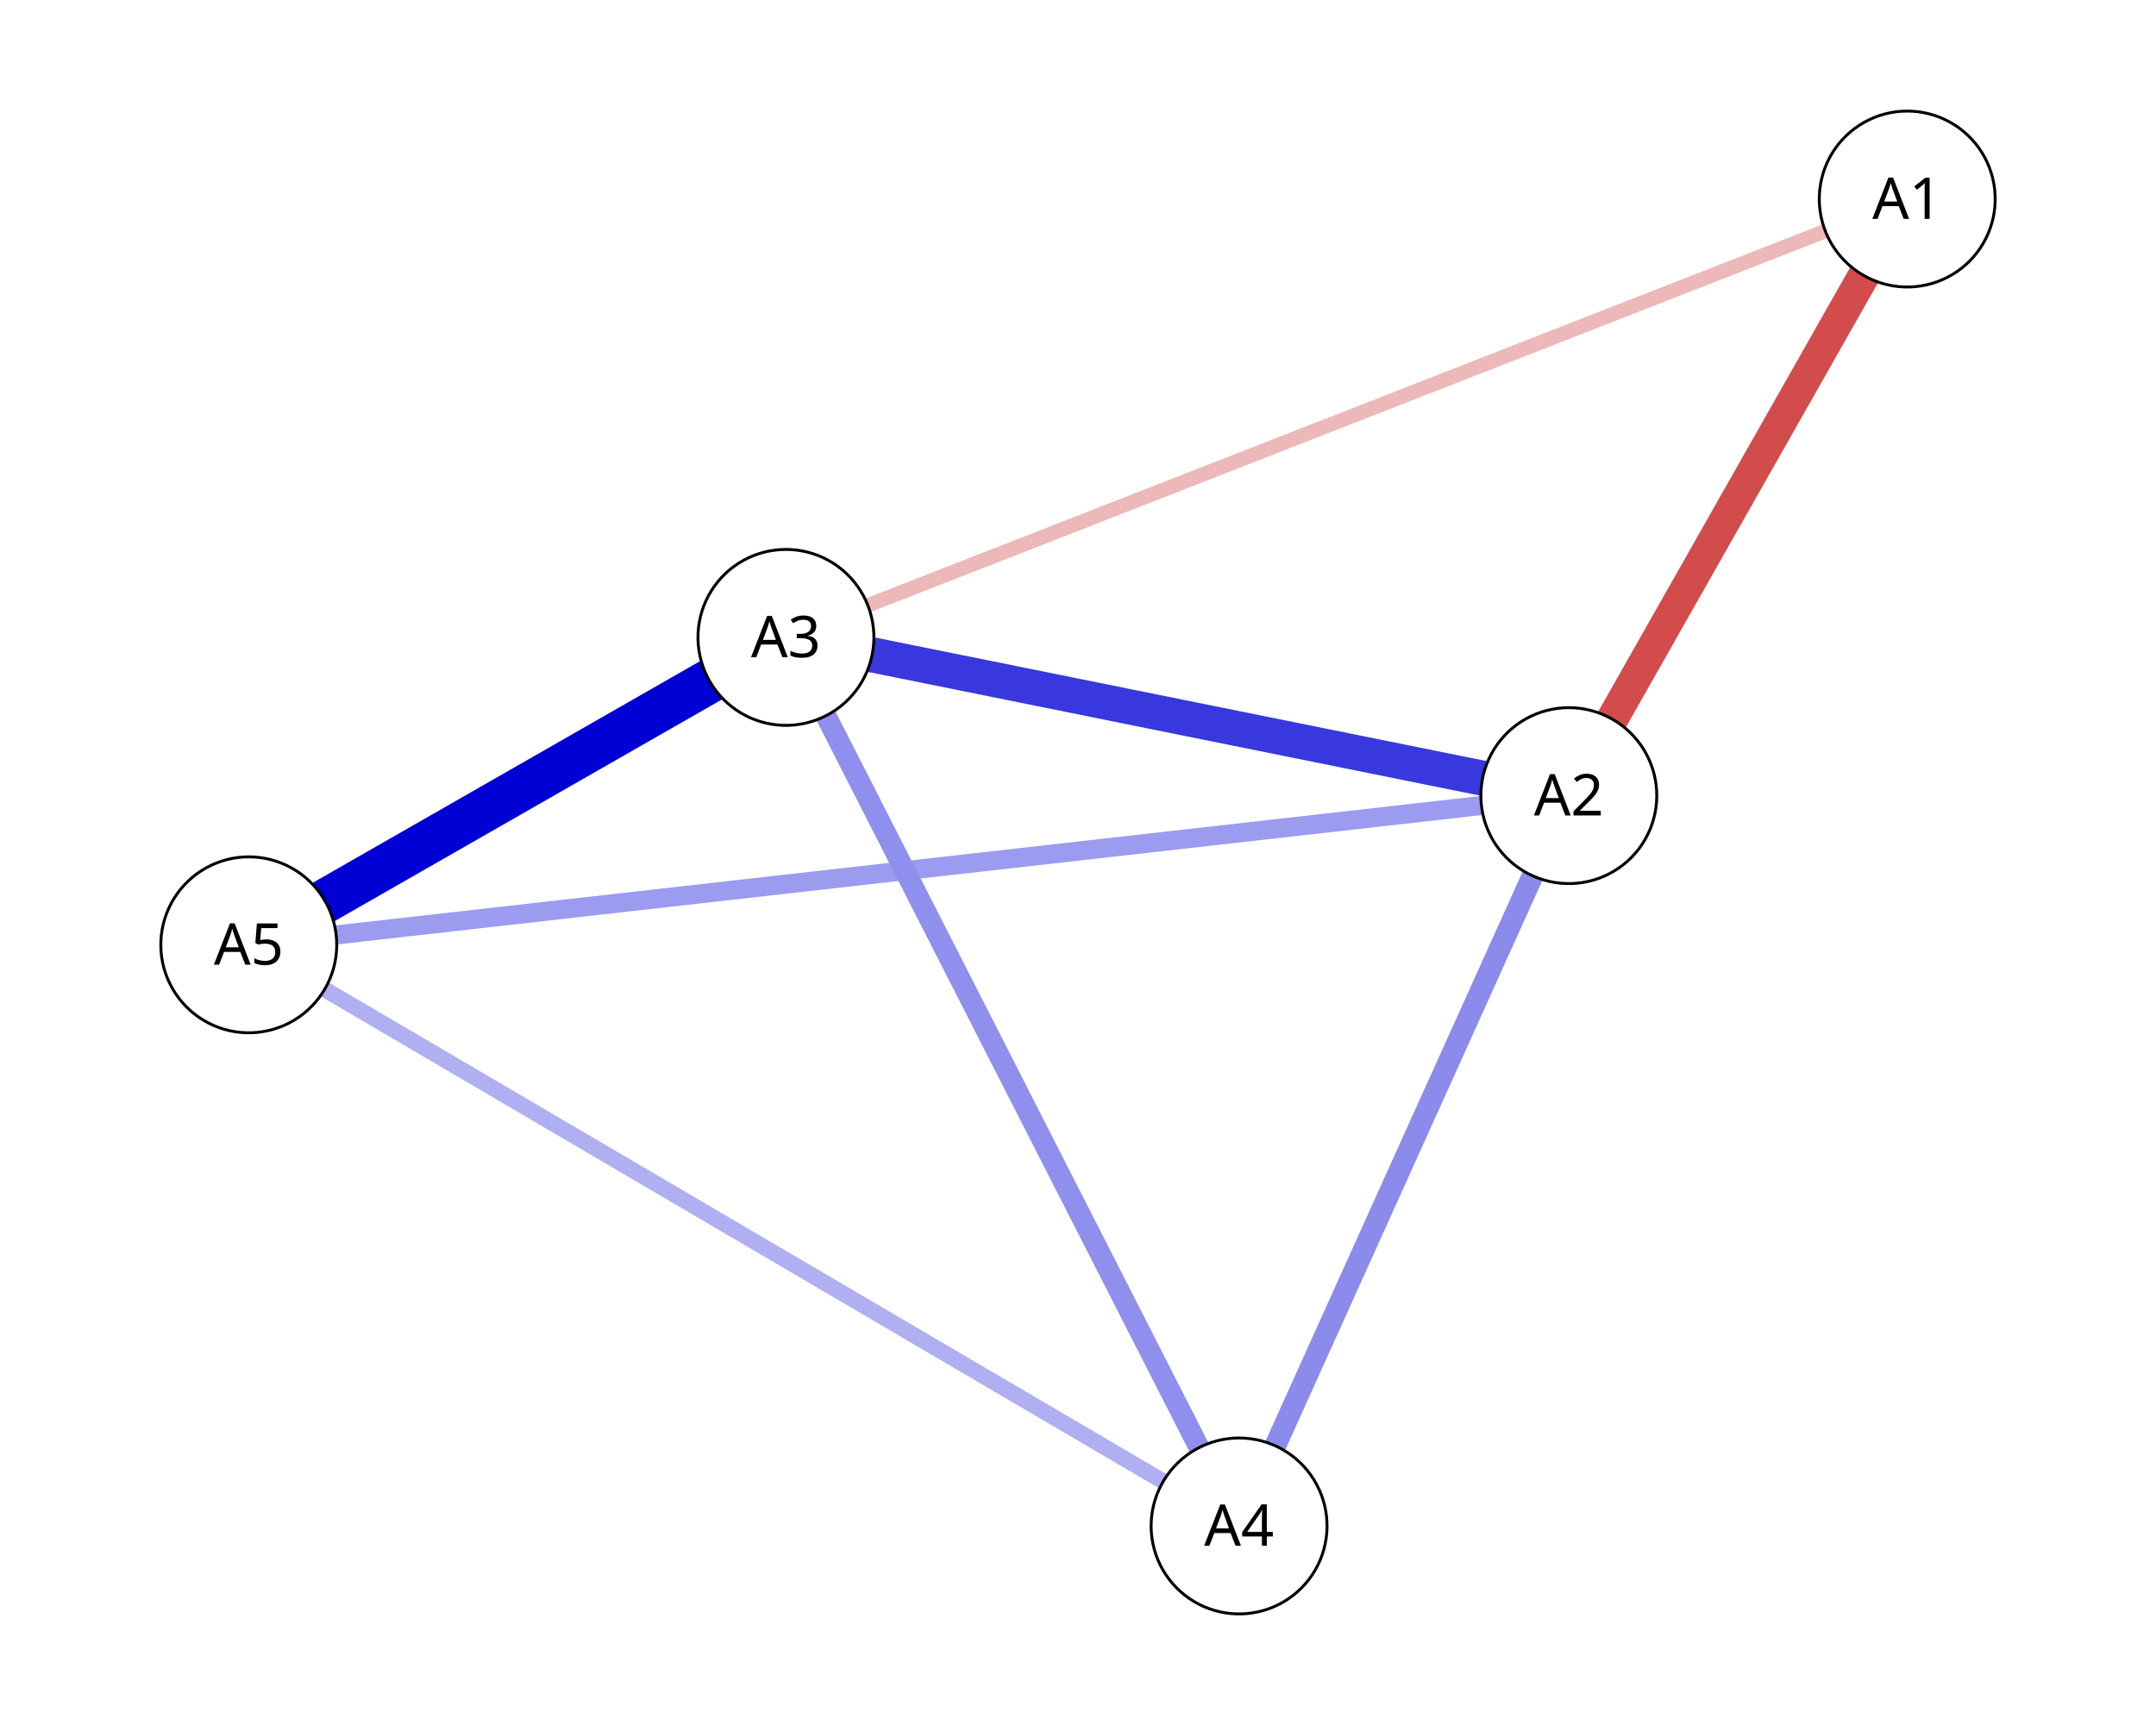
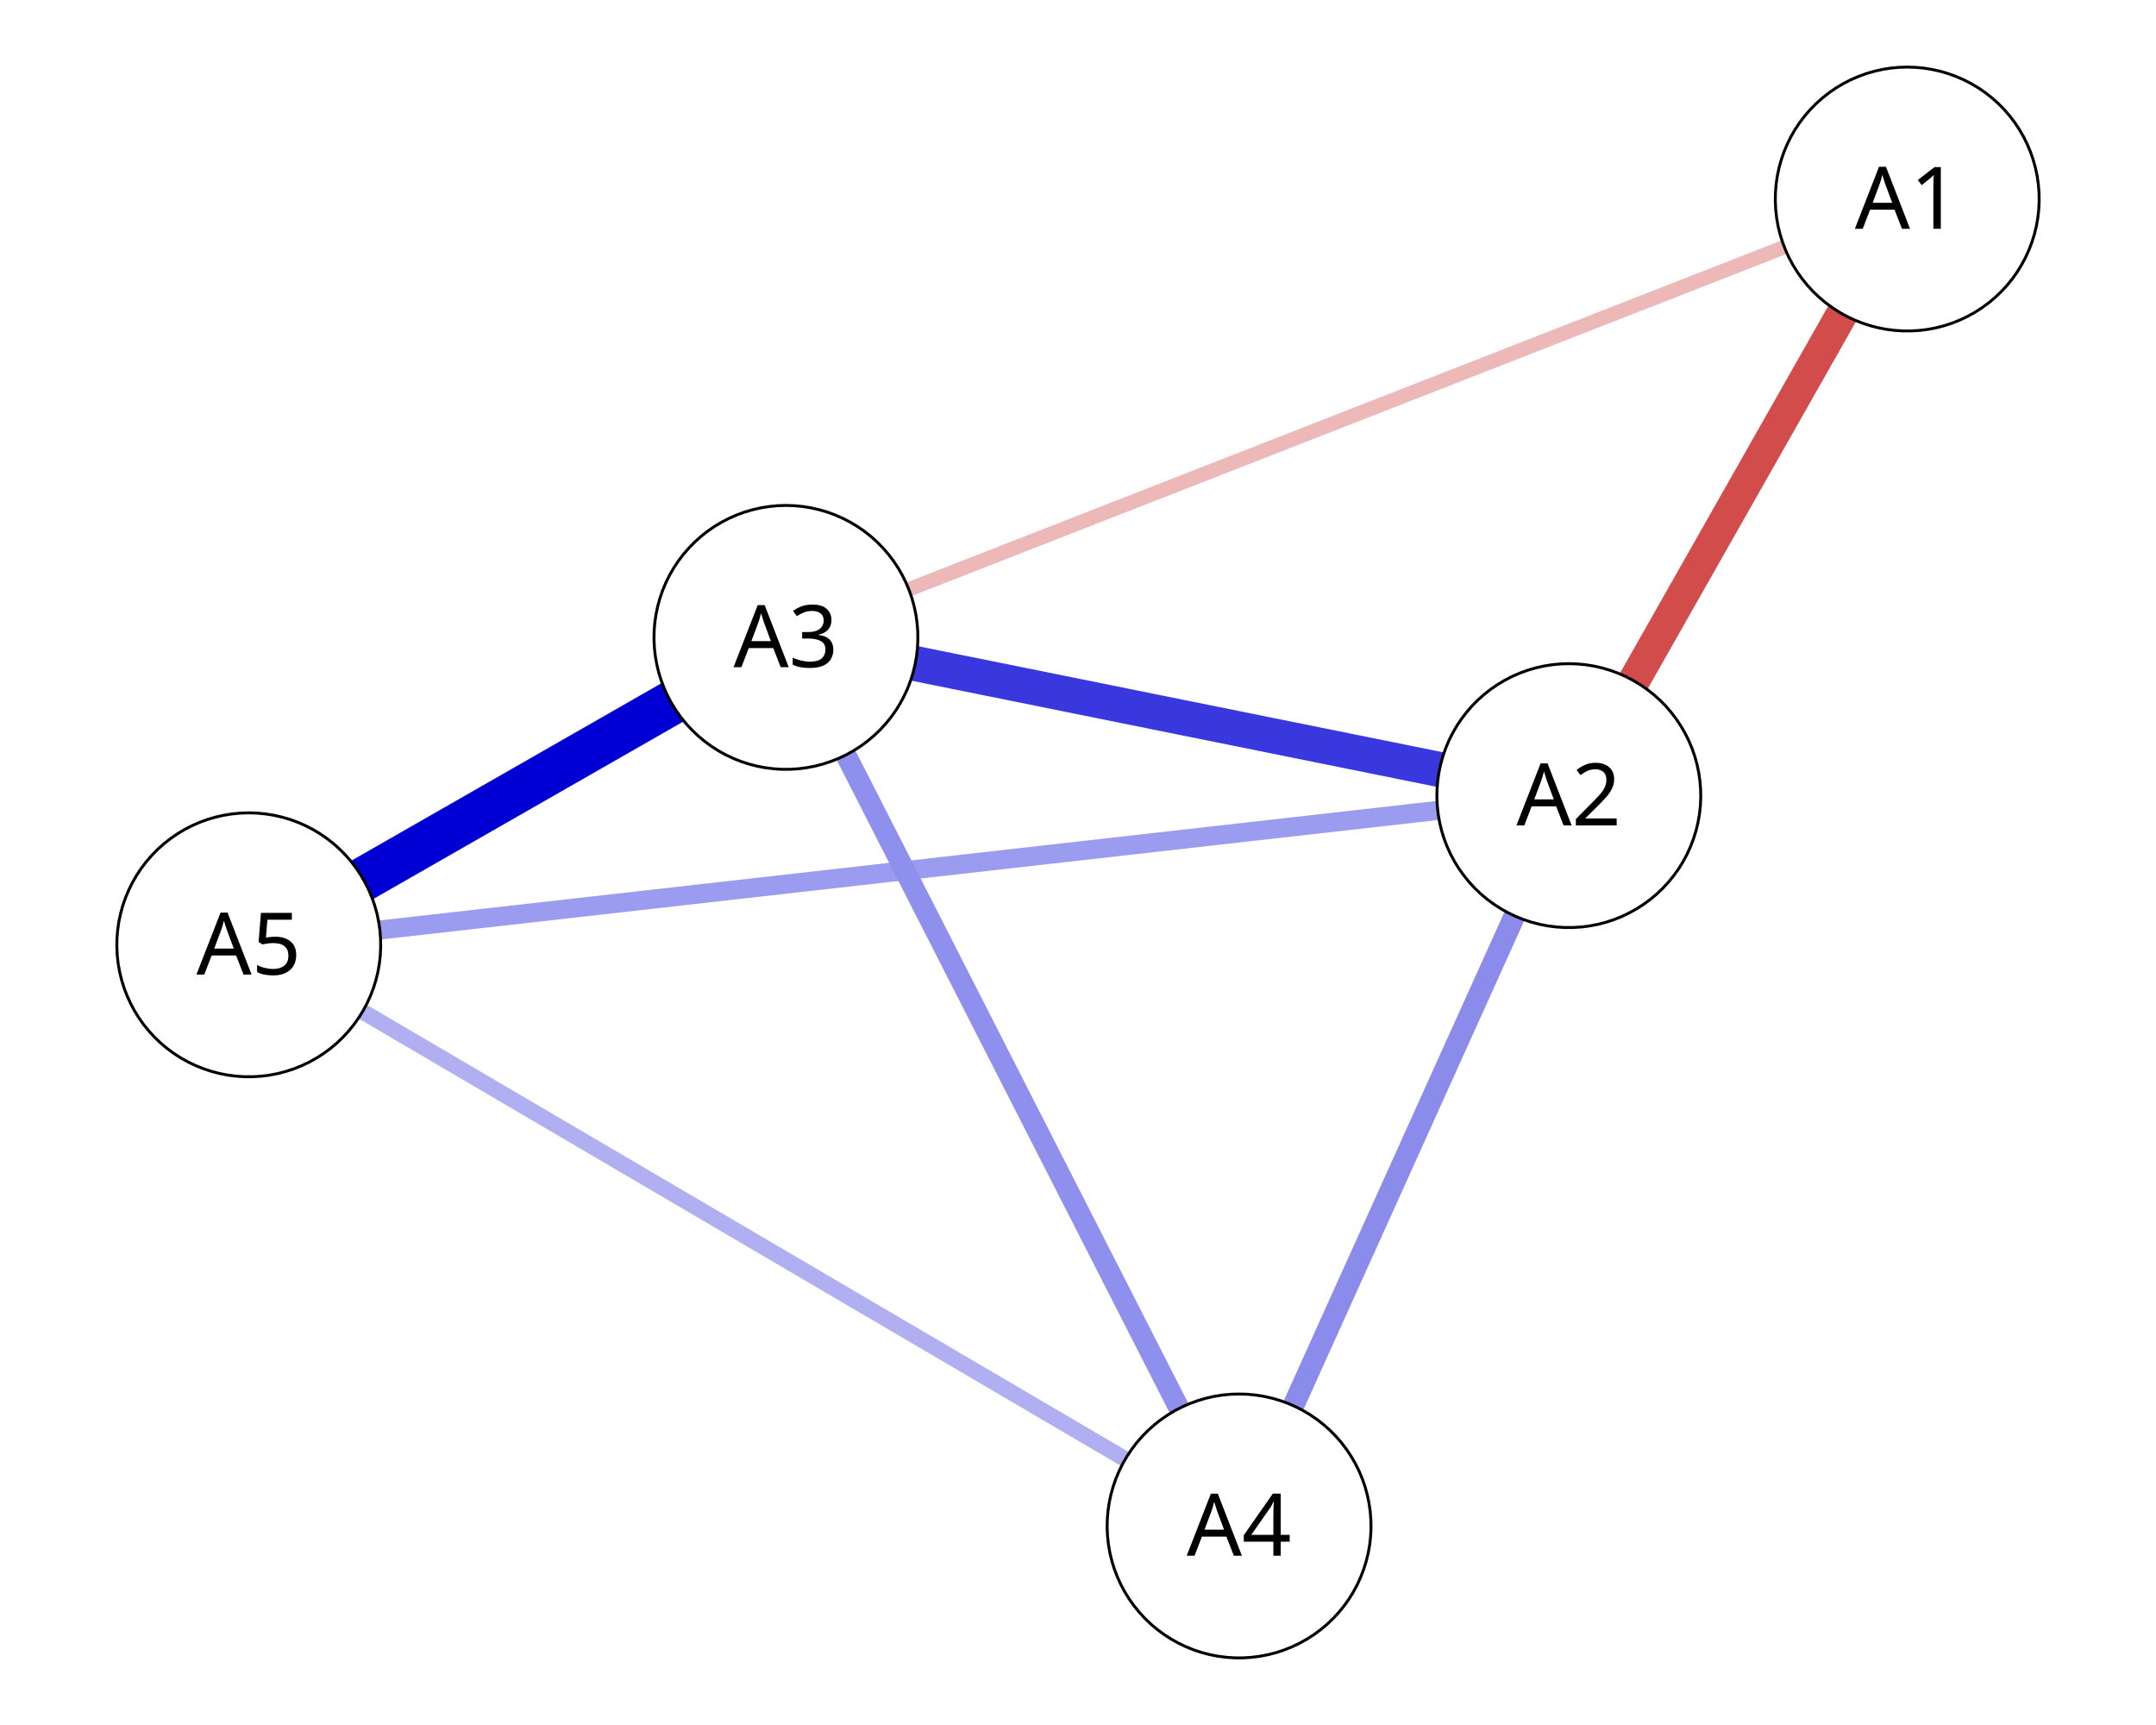
<svg xmlns="http://www.w3.org/2000/svg" class="svglite" data-engine-version="2.0" width="720.00pt" height="576.00pt" viewBox="0 0 720.00 576.00">
  <defs>
    <style type="text/css">
    .svglite line, .svglite polyline, .svglite polygon, .svglite path, .svglite rect, .svglite circle {
      fill: none;
      stroke: #000000;
      stroke-linecap: round;
      stroke-linejoin: round;
      stroke-miterlimit: 10.00;
    }
  </style>
  </defs>
  <rect width="100%" height="100%" style="stroke: none; fill: #FFFFFF;" />
  <defs>
    <clipPath id="cpMC4wMHw3MjAuMDB8MC4wMHw1NzYuMDA=">
      <rect x="0.00" y="0.00" width="720.00" height="576.00" />
    </clipPath>
  </defs>
  <g clip-path="url(#cpMC4wMHw3MjAuMDB8MC4wMHw1NzYuMDA=)">
    <polyline points="636.92,66.46 262.46,212.84 " style="stroke-width: 4.81; stroke: #EDB8B8;" />
    <polyline points="413.79,509.54 83.08,315.49 " style="stroke-width: 5.32; stroke: #AFAFF2;" />
    <polyline points="523.91,265.67 83.08,315.49 " style="stroke-width: 6.37; stroke: #9B9BEF;" />
    <polyline points="262.46,212.84 413.79,509.54 " style="stroke-width: 7.00; stroke: #8F8FED;" />
    <polyline points="523.91,265.67 413.79,509.54 " style="stroke-width: 7.22; stroke: #8B8BEC;" />
    <polyline points="636.92,66.46 523.91,265.67 " style="stroke-width: 10.63; stroke: #D24C4C;" />
    <polyline points="523.91,265.67 262.46,212.84 " style="stroke-width: 11.73; stroke: #3838DE;" />
    <polyline points="262.46,212.84 83.08,315.49 " style="stroke-width: 14.74; stroke: #0000D5;" />
-     <polygon points="636.92,37.09 638.79,37.15 640.64,37.32 642.48,37.62 644.30,38.03 646.09,38.55 647.84,39.19 649.55,39.94 651.21,40.79 652.80,41.75 654.34,42.81 655.80,43.96 657.19,45.20 658.50,46.53 659.72,47.94 660.85,49.42 661.88,50.97 662.82,52.59 663.64,54.26 664.36,55.98 664.97,57.74 665.47,59.54 665.85,61.36 666.12,63.21 666.26,65.06 666.29,66.93 666.21,68.79 666.00,70.64 665.68,72.48 665.24,74.29 664.68,76.07 664.02,77.81 663.24,79.51 662.36,81.15 661.38,82.73 660.30,84.25 659.12,85.70 657.86,87.07 656.51,88.35 655.08,89.55 653.58,90.66 652.01,91.66 650.38,92.57 648.70,93.37 646.97,94.07 645.20,94.65 643.39,95.11 641.56,95.47 639.72,95.70 637.86,95.82 635.99,95.82 634.13,95.70 632.28,95.47 630.45,95.11 628.65,94.65 626.88,94.07 625.15,93.37 623.46,92.57 621.83,91.66 620.27,90.66 618.76,89.55 617.34,88.35 615.99,87.07 614.72,85.70 613.55,84.25 612.47,82.73 611.48,81.15 610.60,79.51 609.83,77.81 609.16,76.07 608.61,74.29 608.17,72.48 607.85,70.64 607.64,68.79 607.55,66.93 607.58,65.06 607.73,63.21 607.99,61.36 608.38,59.54 608.87,57.74 609.48,55.98 610.20,54.26 611.03,52.59 611.96,50.97 612.99,49.42 614.12,47.94 615.34,46.53 616.65,45.20 618.04,43.96 619.51,42.81 621.04,41.75 622.64,40.79 624.30,39.94 626.01,39.19 627.76,38.55 629.55,38.03 631.36,37.62 633.20,37.32 635.06,37.15 636.92,37.09 " style="stroke-width: 0.97; stroke: none; fill: #FFFFFF;" />
-     <polygon points="636.92,37.09 638.79,37.15 640.64,37.32 642.48,37.62 644.30,38.03 646.09,38.55 647.84,39.19 649.55,39.94 651.21,40.79 652.80,41.75 654.34,42.81 655.80,43.96 657.19,45.20 658.50,46.53 659.72,47.94 660.85,49.42 661.88,50.97 662.82,52.59 663.64,54.26 664.36,55.98 664.97,57.74 665.47,59.54 665.85,61.36 666.12,63.21 666.26,65.06 666.29,66.93 666.21,68.79 666.00,70.64 665.68,72.48 665.24,74.29 664.68,76.07 664.02,77.81 663.24,79.51 662.36,81.15 661.38,82.73 660.30,84.25 659.12,85.70 657.86,87.07 656.51,88.35 655.08,89.55 653.58,90.66 652.01,91.66 650.38,92.57 648.70,93.37 646.97,94.07 645.20,94.65 643.39,95.11 641.56,95.47 639.72,95.70 637.86,95.82 635.99,95.82 634.13,95.70 632.28,95.47 630.45,95.11 628.65,94.65 626.88,94.07 625.15,93.37 623.46,92.57 621.83,91.66 620.27,90.66 618.76,89.55 617.34,88.35 615.99,87.07 614.72,85.70 613.55,84.25 612.47,82.73 611.48,81.15 610.60,79.51 609.83,77.81 609.16,76.07 608.61,74.29 608.17,72.48 607.85,70.64 607.64,68.79 607.55,66.93 607.58,65.06 607.73,63.21 607.99,61.36 608.38,59.54 608.87,57.74 609.48,55.98 610.20,54.26 611.03,52.59 611.96,50.97 612.99,49.42 614.12,47.94 615.34,46.53 616.65,45.20 618.04,43.96 619.51,42.81 621.04,41.75 622.64,40.79 624.30,39.94 626.01,39.19 627.76,38.55 629.55,38.03 631.36,37.62 633.20,37.32 635.06,37.15 636.92,37.09 " style="stroke-width: 0.97; fill: none;" />
-     <polygon points="523.91,236.29 525.77,236.35 527.63,236.53 529.47,236.83 531.29,237.24 533.08,237.76 534.83,238.40 536.54,239.15 538.19,240.00 539.79,240.96 541.33,242.01 542.79,243.17 544.18,244.41 545.49,245.74 546.71,247.15 547.84,248.63 548.87,250.18 549.80,251.80 550.63,253.47 551.35,255.19 551.96,256.95 552.46,258.74 552.84,260.57 553.11,262.41 553.25,264.27 553.28,266.14 553.19,268.00 552.99,269.85 552.66,271.69 552.22,273.50 551.67,275.28 551.01,277.02 550.23,278.71 549.35,280.36 548.37,281.94 547.29,283.46 546.11,284.91 544.85,286.28 543.50,287.56 542.07,288.76 540.57,289.86 539.00,290.87 537.37,291.78 535.69,292.58 533.96,293.27 532.19,293.85 530.38,294.32 528.55,294.68 526.70,294.91 524.84,295.03 522.98,295.03 521.12,294.91 519.27,294.68 517.44,294.32 515.64,293.85 513.86,293.27 512.13,292.58 510.45,291.78 508.82,290.87 507.25,289.86 505.75,288.76 504.32,287.56 502.98,286.28 501.71,284.91 500.54,283.46 499.45,281.94 498.47,280.36 497.59,278.71 496.82,277.02 496.15,275.28 495.60,273.50 495.16,271.69 494.84,269.85 494.63,268.00 494.54,266.14 494.57,264.27 494.72,262.41 494.98,260.57 495.36,258.74 495.86,256.95 496.47,255.19 497.19,253.47 498.02,251.80 498.95,250.18 499.98,248.63 501.11,247.15 502.33,245.74 503.64,244.41 505.03,243.17 506.49,242.01 508.03,240.96 509.63,240.00 511.29,239.15 512.99,238.40 514.75,237.76 516.53,237.24 518.35,236.83 520.19,236.53 522.05,236.35 523.91,236.29 " style="stroke-width: 0.97; stroke: none; fill: #FFFFFF;" />
-     <polygon points="523.91,236.29 525.77,236.35 527.63,236.53 529.47,236.83 531.29,237.24 533.08,237.76 534.83,238.40 536.54,239.15 538.19,240.00 539.79,240.96 541.33,242.01 542.79,243.17 544.18,244.41 545.49,245.74 546.71,247.15 547.84,248.63 548.87,250.18 549.80,251.80 550.63,253.47 551.35,255.19 551.96,256.95 552.46,258.74 552.84,260.57 553.11,262.41 553.25,264.27 553.28,266.14 553.19,268.00 552.99,269.85 552.66,271.69 552.22,273.50 551.67,275.28 551.01,277.02 550.23,278.71 549.35,280.36 548.37,281.94 547.29,283.46 546.11,284.91 544.85,286.28 543.50,287.56 542.07,288.76 540.57,289.86 539.00,290.87 537.37,291.78 535.69,292.58 533.96,293.27 532.19,293.85 530.38,294.32 528.55,294.68 526.70,294.91 524.84,295.03 522.98,295.03 521.12,294.91 519.27,294.68 517.44,294.32 515.64,293.85 513.86,293.27 512.13,292.58 510.45,291.78 508.82,290.87 507.25,289.86 505.75,288.76 504.32,287.56 502.98,286.28 501.71,284.91 500.54,283.46 499.45,281.94 498.47,280.36 497.59,278.71 496.82,277.02 496.15,275.28 495.60,273.50 495.16,271.69 494.84,269.85 494.63,268.00 494.54,266.14 494.57,264.27 494.72,262.41 494.98,260.57 495.36,258.74 495.86,256.95 496.47,255.19 497.19,253.47 498.02,251.80 498.95,250.18 499.98,248.63 501.11,247.15 502.33,245.74 503.64,244.41 505.03,243.17 506.49,242.01 508.03,240.96 509.63,240.00 511.29,239.15 512.99,238.40 514.75,237.76 516.53,237.24 518.35,236.83 520.19,236.53 522.05,236.35 523.91,236.29 " style="stroke-width: 0.97; fill: none;" />
-     <polygon points="262.46,183.46 264.33,183.52 266.18,183.70 268.02,183.99 269.84,184.40 271.63,184.93 273.38,185.56 275.09,186.31 276.75,187.17 278.35,188.12 279.88,189.18 281.35,190.33 282.73,191.58 284.04,192.90 285.26,194.31 286.39,195.80 287.42,197.35 288.36,198.96 289.18,200.63 289.90,202.35 290.51,204.11 291.01,205.91 291.39,207.73 291.66,209.58 291.81,211.44 291.84,213.30 291.75,215.16 291.54,217.02 291.22,218.85 290.78,220.66 290.22,222.44 289.56,224.18 288.78,225.88 287.90,227.52 286.92,229.11 285.84,230.63 284.66,232.07 283.40,233.44 282.05,234.73 280.62,235.93 279.12,237.03 277.55,238.04 275.92,238.95 274.24,239.75 272.51,240.44 270.74,241.02 268.94,241.49 267.11,241.84 265.26,242.08 263.40,242.20 261.53,242.20 259.67,242.08 257.82,241.84 255.99,241.49 254.19,241.02 252.42,240.44 250.69,239.75 249.00,238.95 247.37,238.04 245.81,237.03 244.31,235.93 242.88,234.73 241.53,233.44 240.26,232.07 239.09,230.63 238.01,229.11 237.02,227.52 236.14,225.88 235.37,224.18 234.70,222.44 234.15,220.66 233.71,218.85 233.39,217.02 233.18,215.16 233.09,213.30 233.12,211.44 233.27,209.58 233.54,207.73 233.92,205.91 234.41,204.11 235.02,202.35 235.74,200.63 236.57,198.96 237.50,197.35 238.54,195.80 239.66,194.31 240.89,192.90 242.19,191.58 243.58,190.33 245.05,189.18 246.58,188.12 248.18,187.17 249.84,186.31 251.55,185.56 253.30,184.93 255.09,184.40 256.90,183.99 258.75,183.70 260.60,183.52 262.46,183.46 " style="stroke-width: 0.97; stroke: none; fill: #FFFFFF;" />
-     <polygon points="262.46,183.46 264.33,183.52 266.18,183.70 268.02,183.99 269.84,184.40 271.63,184.93 273.38,185.56 275.09,186.31 276.75,187.17 278.35,188.12 279.88,189.18 281.35,190.33 282.73,191.58 284.04,192.90 285.26,194.31 286.39,195.80 287.42,197.35 288.36,198.96 289.18,200.63 289.90,202.35 290.51,204.11 291.01,205.91 291.39,207.73 291.66,209.58 291.81,211.44 291.84,213.30 291.75,215.16 291.54,217.02 291.22,218.85 290.78,220.66 290.22,222.44 289.56,224.18 288.78,225.88 287.90,227.52 286.92,229.11 285.84,230.63 284.66,232.07 283.40,233.44 282.05,234.73 280.62,235.93 279.12,237.03 277.55,238.04 275.92,238.95 274.24,239.75 272.51,240.44 270.74,241.02 268.94,241.49 267.11,241.84 265.26,242.08 263.40,242.20 261.53,242.20 259.67,242.08 257.82,241.84 255.99,241.49 254.19,241.02 252.42,240.44 250.69,239.75 249.00,238.95 247.37,238.04 245.81,237.03 244.31,235.93 242.88,234.73 241.53,233.44 240.26,232.07 239.09,230.63 238.01,229.11 237.02,227.52 236.14,225.88 235.37,224.18 234.70,222.44 234.15,220.66 233.71,218.85 233.39,217.02 233.18,215.16 233.09,213.30 233.12,211.44 233.27,209.58 233.54,207.73 233.92,205.91 234.41,204.11 235.02,202.35 235.74,200.63 236.57,198.96 237.50,197.35 238.54,195.80 239.66,194.31 240.89,192.90 242.19,191.58 243.58,190.33 245.05,189.18 246.58,188.12 248.18,187.17 249.84,186.31 251.55,185.56 253.30,184.93 255.09,184.40 256.90,183.99 258.75,183.70 260.60,183.52 262.46,183.46 " style="stroke-width: 0.97; fill: none;" />
-     <polygon points="413.79,480.16 415.65,480.22 417.51,480.40 419.35,480.69 421.17,481.10 422.96,481.63 424.71,482.27 426.42,483.01 428.07,483.87 429.67,484.83 431.21,485.88 432.67,487.04 434.06,488.28 435.37,489.61 436.59,491.02 437.72,492.50 438.75,494.05 439.68,495.67 440.51,497.34 441.23,499.05 441.84,500.82 442.34,502.61 442.72,504.44 442.99,506.28 443.13,508.14 443.16,510.00 443.07,511.87 442.87,513.72 442.54,515.55 442.10,517.37 441.55,519.15 440.89,520.89 440.11,522.58 439.23,524.23 438.25,525.81 437.17,527.33 435.99,528.77 434.73,530.14 433.38,531.43 431.95,532.63 430.45,533.73 428.88,534.74 427.25,535.65 425.57,536.45 423.84,537.14 422.07,537.72 420.26,538.19 418.43,538.54 416.58,538.78 414.72,538.90 412.86,538.90 411.00,538.78 409.15,538.54 407.32,538.19 405.52,537.72 403.74,537.14 402.01,536.45 400.33,535.65 398.70,534.74 397.13,533.73 395.63,532.63 394.21,531.43 392.86,530.14 391.59,528.77 390.42,527.33 389.34,525.81 388.35,524.23 387.47,522.58 386.70,520.89 386.03,519.15 385.48,517.37 385.04,515.55 384.72,513.72 384.51,511.87 384.42,510.00 384.45,508.14 384.60,506.28 384.86,504.44 385.24,502.61 385.74,500.82 386.35,499.05 387.07,497.34 387.90,495.67 388.83,494.05 389.86,492.50 390.99,491.02 392.21,489.61 393.52,488.28 394.91,487.04 396.38,485.88 397.91,484.83 399.51,483.87 401.17,483.01 402.87,482.27 404.63,481.63 406.41,481.10 408.23,480.69 410.07,480.40 411.93,480.22 413.79,480.16 " style="stroke-width: 0.97; stroke: none; fill: #FFFFFF;" />
-     <polygon points="413.79,480.16 415.65,480.22 417.51,480.40 419.35,480.69 421.17,481.10 422.96,481.63 424.71,482.27 426.42,483.01 428.07,483.87 429.67,484.83 431.21,485.88 432.67,487.04 434.06,488.28 435.37,489.61 436.59,491.02 437.72,492.50 438.75,494.05 439.68,495.67 440.51,497.34 441.23,499.05 441.84,500.82 442.34,502.61 442.72,504.44 442.99,506.28 443.13,508.14 443.16,510.00 443.07,511.87 442.87,513.72 442.54,515.55 442.10,517.37 441.55,519.15 440.89,520.89 440.11,522.58 439.23,524.23 438.25,525.81 437.17,527.33 435.99,528.77 434.73,530.14 433.38,531.43 431.95,532.63 430.45,533.73 428.88,534.74 427.25,535.65 425.57,536.45 423.84,537.14 422.07,537.72 420.26,538.19 418.43,538.54 416.58,538.78 414.72,538.90 412.86,538.90 411.00,538.78 409.15,538.54 407.32,538.19 405.52,537.72 403.74,537.14 402.01,536.45 400.33,535.65 398.70,534.74 397.13,533.73 395.63,532.63 394.21,531.43 392.86,530.14 391.59,528.77 390.42,527.33 389.34,525.81 388.35,524.23 387.47,522.58 386.70,520.89 386.03,519.15 385.48,517.37 385.04,515.55 384.72,513.72 384.51,511.87 384.42,510.00 384.45,508.14 384.60,506.28 384.86,504.44 385.24,502.61 385.74,500.82 386.35,499.05 387.07,497.34 387.90,495.67 388.83,494.05 389.86,492.50 390.99,491.02 392.21,489.61 393.52,488.28 394.91,487.04 396.38,485.88 397.91,484.83 399.51,483.87 401.17,483.01 402.87,482.27 404.63,481.63 406.41,481.10 408.23,480.69 410.07,480.40 411.93,480.22 413.79,480.16 " style="stroke-width: 0.97; fill: none;" />
-     <polygon points="83.08,286.11 84.94,286.17 86.80,286.35 88.64,286.64 90.45,287.05 92.24,287.58 93.99,288.22 95.70,288.96 97.36,289.82 98.96,290.78 100.49,291.83 101.96,292.98 103.35,294.23 104.66,295.56 105.88,296.96 107.01,298.45 108.04,300.00 108.97,301.61 109.80,303.28 110.52,305.00 111.13,306.77 111.62,308.56 112.01,310.39 112.27,312.23 112.42,314.09 112.45,315.95 112.36,317.82 112.15,319.67 111.83,321.50 111.39,323.32 110.84,325.09 110.17,326.84 109.40,328.53 108.52,330.17 107.53,331.76 106.45,333.28 105.28,334.72 104.01,336.09 102.66,337.38 101.24,338.58 99.73,339.68 98.17,340.69 96.54,341.60 94.85,342.40 93.12,343.09 91.35,343.67 89.55,344.14 87.72,344.49 85.87,344.73 84.01,344.85 82.14,344.85 80.28,344.73 78.44,344.49 76.61,344.14 74.80,343.67 73.03,343.09 71.30,342.40 69.62,341.60 67.99,340.69 66.42,339.68 64.92,338.58 63.49,337.38 62.14,336.09 60.88,334.72 59.70,333.28 58.62,331.76 57.64,330.17 56.76,328.53 55.98,326.84 55.32,325.09 54.76,323.32 54.32,321.50 54.00,319.67 53.79,317.82 53.71,315.95 53.74,314.09 53.88,312.23 54.15,310.39 54.53,308.56 55.03,306.77 55.64,305.00 56.36,303.28 57.18,301.61 58.12,300.00 59.15,298.45 60.28,296.96 61.50,295.56 62.81,294.23 64.20,292.98 65.66,291.83 67.20,290.78 68.79,289.82 70.45,288.96 72.16,288.22 73.91,287.58 75.70,287.05 77.52,286.64 79.36,286.35 81.21,286.17 83.08,286.11 " style="stroke-width: 0.97; stroke: none; fill: #FFFFFF;" />
-     <polygon points="83.08,286.11 84.94,286.17 86.80,286.35 88.64,286.64 90.45,287.05 92.24,287.58 93.99,288.22 95.70,288.96 97.36,289.82 98.96,290.78 100.49,291.83 101.96,292.98 103.35,294.23 104.66,295.56 105.88,296.96 107.01,298.45 108.04,300.00 108.97,301.61 109.80,303.28 110.52,305.00 111.13,306.77 111.62,308.56 112.01,310.39 112.27,312.23 112.42,314.09 112.45,315.95 112.36,317.82 112.15,319.67 111.83,321.50 111.39,323.32 110.84,325.09 110.17,326.84 109.40,328.53 108.52,330.17 107.53,331.76 106.45,333.28 105.28,334.72 104.01,336.09 102.66,337.38 101.24,338.58 99.73,339.68 98.17,340.69 96.54,341.60 94.85,342.40 93.12,343.09 91.35,343.67 89.55,344.14 87.72,344.49 85.87,344.73 84.01,344.85 82.14,344.85 80.28,344.73 78.44,344.49 76.61,344.14 74.80,343.67 73.03,343.09 71.30,342.40 69.62,341.60 67.99,340.69 66.42,339.68 64.92,338.58 63.49,337.38 62.14,336.09 60.88,334.72 59.70,333.28 58.62,331.76 57.64,330.17 56.76,328.53 55.98,326.84 55.32,325.09 54.76,323.32 54.32,321.50 54.00,319.67 53.79,317.82 53.71,315.95 53.74,314.09 53.88,312.23 54.15,310.39 54.53,308.56 55.03,306.77 55.64,305.00 56.36,303.28 57.18,301.61 58.12,300.00 59.15,298.45 60.28,296.96 61.50,295.56 62.81,294.23 64.20,292.98 65.66,291.83 67.20,290.78 68.79,289.82 70.45,288.96 72.16,288.22 73.91,287.58 75.70,287.05 77.52,286.64 79.36,286.35 81.21,286.17 83.08,286.11 " style="stroke-width: 0.97; fill: none;" />
-     <text x="636.92" y="73.09" text-anchor="middle" style="font-size: 19.25px; font-family: sans;" textLength="23.55px" lengthAdjust="spacingAndGlyphs">A1</text>
-     <text x="523.91" y="272.29" text-anchor="middle" style="font-size: 19.25px; font-family: sans;" textLength="23.55px" lengthAdjust="spacingAndGlyphs">A2</text>
-     <text x="262.46" y="219.46" text-anchor="middle" style="font-size: 19.25px; font-family: sans;" textLength="23.55px" lengthAdjust="spacingAndGlyphs">A3</text>
-     <text x="413.79" y="516.16" text-anchor="middle" style="font-size: 19.25px; font-family: sans;" textLength="23.55px" lengthAdjust="spacingAndGlyphs">A4</text>
-     <text x="83.08" y="322.11" text-anchor="middle" style="font-size: 19.25px; font-family: sans;" textLength="23.55px" lengthAdjust="spacingAndGlyphs">A5</text>
+     <polygon points="636.92,22.40 639.72,22.49 642.50,22.75 645.26,23.20 647.99,23.81 650.67,24.60 653.30,25.56 655.86,26.68 658.35,27.96 660.75,29.39 663.05,30.98 665.25,32.71 667.33,34.57 669.29,36.56 671.12,38.68 672.82,40.90 674.36,43.23 675.76,45.65 677.00,48.16 678.08,50.74 679.00,53.38 679.74,56.07 680.32,58.81 680.71,61.58 680.94,64.36 680.98,67.16 680.85,69.95 680.54,72.73 680.05,75.49 679.39,78.20 678.56,80.87 677.56,83.48 676.40,86.03 675.08,88.49 673.61,90.87 671.99,93.15 670.22,95.32 668.33,97.37 666.30,99.30 664.16,101.10 661.91,102.75 659.56,104.27 657.11,105.63 654.59,106.83 651.99,107.87 649.34,108.74 646.63,109.44 643.89,109.97 641.11,110.32 638.32,110.50 635.53,110.50 632.73,110.32 629.96,109.97 627.22,109.44 624.51,108.74 621.85,107.87 619.26,106.83 616.73,105.63 614.29,104.27 611.94,102.75 609.69,101.10 607.54,99.30 605.52,97.37 603.62,95.32 601.86,93.15 600.24,90.87 598.76,88.49 597.44,86.03 596.28,83.48 595.28,80.87 594.45,78.20 593.79,75.49 593.31,72.73 593.00,69.95 592.87,67.16 592.91,64.36 593.13,61.58 593.53,58.81 594.10,56.07 594.85,53.38 595.76,50.74 596.84,48.16 598.08,45.65 599.48,43.23 601.03,40.90 602.72,38.68 604.56,36.56 606.52,34.57 608.60,32.71 610.80,30.98 613.10,29.39 615.50,27.96 617.99,26.68 620.55,25.56 623.17,24.60 625.86,23.81 628.58,23.20 631.35,22.75 634.13,22.49 636.92,22.40 " style="stroke-width: 0.97; stroke: none; fill: #FFFFFF;" />
+     <polygon points="636.92,22.40 639.72,22.49 642.50,22.75 645.26,23.20 647.99,23.81 650.67,24.60 653.30,25.56 655.86,26.68 658.35,27.96 660.75,29.39 663.05,30.98 665.25,32.71 667.33,34.57 669.29,36.56 671.12,38.68 672.82,40.90 674.36,43.23 675.76,45.65 677.00,48.16 678.08,50.74 679.00,53.38 679.74,56.07 680.32,58.81 680.71,61.58 680.94,64.36 680.98,67.16 680.85,69.95 680.54,72.73 680.05,75.49 679.39,78.20 678.56,80.87 677.56,83.48 676.40,86.03 675.08,88.49 673.61,90.87 671.99,93.15 670.22,95.32 668.33,97.37 666.30,99.30 664.16,101.10 661.91,102.75 659.56,104.27 657.11,105.63 654.59,106.83 651.99,107.87 649.34,108.74 646.63,109.44 643.89,109.97 641.11,110.32 638.32,110.50 635.53,110.50 632.73,110.32 629.96,109.97 627.22,109.44 624.51,108.74 621.85,107.87 619.26,106.83 616.73,105.63 614.29,104.27 611.94,102.75 609.69,101.10 607.54,99.30 605.52,97.37 603.62,95.32 601.86,93.15 600.24,90.87 598.76,88.49 597.44,86.03 596.28,83.48 595.28,80.87 594.45,78.20 593.79,75.49 593.31,72.73 593.00,69.95 592.87,67.16 592.91,64.36 593.13,61.58 593.53,58.81 594.10,56.07 594.85,53.38 595.76,50.74 596.84,48.16 598.08,45.65 599.48,43.23 601.03,40.90 602.72,38.68 604.56,36.56 606.52,34.57 608.60,32.71 610.80,30.98 613.10,29.39 615.50,27.96 617.99,26.68 620.55,25.56 623.17,24.60 625.86,23.81 628.58,23.20 631.35,22.75 634.13,22.49 636.92,22.40 " style="stroke-width: 0.97; fill: none;" />
+     <polygon points="523.91,221.61 526.71,221.70 529.49,221.96 532.25,222.40 534.98,223.02 537.66,223.81 540.29,224.76 542.85,225.88 545.33,227.17 547.73,228.60 550.04,230.19 552.23,231.92 554.32,233.78 556.28,235.77 558.11,237.89 559.80,240.11 561.35,242.44 562.75,244.86 563.99,247.37 565.07,249.94 565.99,252.59 566.73,255.28 567.30,258.02 567.70,260.79 567.92,263.57 567.97,266.37 567.84,269.16 567.53,271.94 567.04,274.69 566.38,277.41 565.55,280.08 564.55,282.69 563.39,285.24 562.07,287.70 560.60,290.08 558.97,292.35 557.21,294.52 555.31,296.58 553.29,298.51 551.15,300.30 548.90,301.96 546.55,303.47 544.10,304.83 541.58,306.04 538.98,307.07 536.33,307.95 533.62,308.65 530.87,309.18 528.10,309.53 525.31,309.71 522.51,309.71 519.72,309.53 516.95,309.18 514.20,308.65 511.50,307.95 508.84,307.07 506.25,306.04 503.72,304.83 501.28,303.47 498.93,301.96 496.67,300.30 494.53,298.51 492.51,296.58 490.61,294.52 488.85,292.35 487.23,290.08 485.75,287.70 484.43,285.24 483.27,282.69 482.27,280.08 481.44,277.41 480.78,274.69 480.30,271.94 479.99,269.16 479.85,266.37 479.90,263.57 480.12,260.79 480.52,258.02 481.09,255.28 481.84,252.59 482.75,249.94 483.83,247.37 485.07,244.86 486.47,242.44 488.02,240.11 489.71,237.89 491.54,235.77 493.50,233.78 495.59,231.92 497.79,230.19 500.09,228.60 502.49,227.17 504.97,225.88 507.53,224.76 510.16,223.81 512.85,223.02 515.57,222.40 518.33,221.96 521.12,221.70 523.91,221.61 " style="stroke-width: 0.97; stroke: none; fill: #FFFFFF;" />
+     <polygon points="523.91,221.61 526.71,221.70 529.49,221.96 532.25,222.40 534.98,223.02 537.66,223.81 540.29,224.76 542.85,225.88 545.33,227.17 547.73,228.60 550.04,230.19 552.23,231.92 554.32,233.78 556.28,235.77 558.11,237.89 559.80,240.11 561.35,242.44 562.75,244.86 563.99,247.37 565.07,249.94 565.99,252.59 566.73,255.28 567.30,258.02 567.70,260.79 567.92,263.57 567.97,266.37 567.84,269.16 567.53,271.94 567.04,274.69 566.38,277.41 565.55,280.08 564.55,282.69 563.39,285.24 562.07,287.70 560.60,290.08 558.97,292.35 557.21,294.52 555.31,296.58 553.29,298.51 551.15,300.30 548.90,301.96 546.55,303.47 544.10,304.83 541.58,306.04 538.98,307.07 536.33,307.95 533.62,308.65 530.87,309.18 528.10,309.53 525.31,309.71 522.51,309.71 519.72,309.53 516.95,309.18 514.20,308.65 511.50,307.95 508.84,307.07 506.25,306.04 503.72,304.83 501.28,303.47 498.93,301.96 496.67,300.30 494.53,298.51 492.51,296.58 490.61,294.52 488.85,292.35 487.23,290.08 485.75,287.70 484.43,285.24 483.27,282.69 482.27,280.08 481.44,277.41 480.78,274.69 480.30,271.94 479.99,269.16 479.85,266.37 479.90,263.57 480.12,260.79 480.52,258.02 481.09,255.28 481.84,252.59 482.75,249.94 483.83,247.37 485.07,244.86 486.47,242.44 488.02,240.11 489.71,237.89 491.54,235.77 493.50,233.78 495.59,231.92 497.79,230.19 500.09,228.60 502.49,227.17 504.97,225.88 507.53,224.76 510.16,223.81 512.85,223.02 515.57,222.40 518.33,221.96 521.12,221.70 523.91,221.61 " style="stroke-width: 0.97; fill: none;" />
+     <polygon points="262.46,168.77 265.26,168.86 268.04,169.13 270.80,169.57 273.53,170.19 276.21,170.97 278.84,171.93 281.40,173.05 283.89,174.33 286.29,175.77 288.59,177.35 290.79,179.08 292.87,180.95 294.83,182.94 296.66,185.05 298.36,187.28 299.90,189.60 301.30,192.03 302.54,194.53 303.62,197.11 304.54,199.75 305.28,202.45 305.86,205.18 306.25,207.95 306.48,210.74 306.52,213.53 306.39,216.33 306.08,219.11 305.59,221.86 304.93,224.58 304.10,227.25 303.11,229.86 301.94,232.40 300.62,234.87 299.15,237.24 297.53,239.52 295.76,241.69 293.87,243.74 291.84,245.67 289.70,247.47 287.45,249.13 285.10,250.64 282.65,252.00 280.13,253.20 277.53,254.24 274.88,255.11 272.17,255.82 269.43,256.34 266.65,256.70 263.86,256.88 261.07,256.88 258.28,256.70 255.50,256.34 252.76,255.82 250.05,255.11 247.39,254.24 244.80,253.20 242.27,252.00 239.83,250.64 237.48,249.13 235.23,247.47 233.08,245.67 231.06,243.74 229.16,241.69 227.40,239.52 225.78,237.24 224.30,234.87 222.98,232.40 221.82,229.86 220.82,227.25 219.99,224.58 219.34,221.86 218.85,219.11 218.54,216.33 218.41,213.53 218.45,210.74 218.67,207.95 219.07,205.18 219.64,202.45 220.39,199.75 221.30,197.11 222.38,194.53 223.62,192.03 225.02,189.60 226.57,187.28 228.26,185.05 230.10,182.94 232.06,180.95 234.14,179.08 236.34,177.35 238.64,175.77 241.04,174.33 243.53,173.05 246.09,171.93 248.71,170.97 251.40,170.19 254.12,169.57 256.89,169.13 259.67,168.86 262.46,168.77 " style="stroke-width: 0.97; stroke: none; fill: #FFFFFF;" />
+     <polygon points="262.46,168.77 265.26,168.86 268.04,169.13 270.80,169.57 273.53,170.19 276.21,170.97 278.84,171.93 281.40,173.05 283.89,174.33 286.29,175.77 288.59,177.35 290.79,179.08 292.87,180.95 294.83,182.94 296.66,185.05 298.36,187.28 299.90,189.60 301.30,192.03 302.54,194.53 303.62,197.11 304.54,199.75 305.28,202.45 305.86,205.18 306.25,207.95 306.48,210.74 306.52,213.53 306.39,216.33 306.08,219.11 305.59,221.86 304.93,224.58 304.10,227.25 303.11,229.86 301.94,232.40 300.62,234.87 299.15,237.24 297.53,239.52 295.76,241.69 293.87,243.74 291.84,245.67 289.70,247.47 287.45,249.13 285.10,250.64 282.65,252.00 280.13,253.20 277.53,254.24 274.88,255.11 272.17,255.82 269.43,256.34 266.65,256.70 263.86,256.88 261.07,256.88 258.28,256.70 255.50,256.34 252.76,255.82 250.05,255.11 247.39,254.24 244.80,253.20 242.27,252.00 239.83,250.64 237.48,249.13 235.23,247.47 233.08,245.67 231.06,243.74 229.16,241.69 227.40,239.52 225.78,237.24 224.30,234.87 222.98,232.40 221.82,229.86 220.82,227.25 219.99,224.58 219.34,221.86 218.85,219.11 218.54,216.33 218.41,213.53 218.45,210.74 218.67,207.95 219.07,205.18 219.64,202.45 220.39,199.75 221.30,197.11 222.38,194.53 223.62,192.03 225.02,189.60 226.57,187.28 228.26,185.05 230.10,182.94 232.06,180.95 234.14,179.08 236.34,177.35 238.64,175.77 241.04,174.33 243.53,173.05 246.09,171.93 248.71,170.97 251.40,170.19 254.12,169.57 256.89,169.13 259.67,168.86 262.46,168.77 " style="stroke-width: 0.97; fill: none;" />
+     <polygon points="413.79,465.48 416.59,465.56 419.37,465.83 422.13,466.27 424.86,466.89 427.54,467.68 430.17,468.63 432.73,469.75 435.21,471.03 437.61,472.47 439.92,474.06 442.11,475.78 444.20,477.65 446.16,479.64 447.99,481.75 449.68,483.98 451.23,486.31 452.63,488.73 453.87,491.23 454.95,493.81 455.87,496.46 456.61,499.15 457.18,501.89 457.58,504.65 457.80,507.44 457.85,510.24 457.72,513.03 457.41,515.81 456.92,518.56 456.26,521.28 455.43,523.95 454.43,526.56 453.27,529.11 451.95,531.57 450.48,533.95 448.86,536.22 447.09,538.39 445.19,540.45 443.17,542.38 441.03,544.17 438.78,545.83 436.43,547.34 433.98,548.70 431.46,549.90 428.86,550.94 426.21,551.82 423.50,552.52 420.75,553.05 417.98,553.40 415.19,553.58 412.39,553.58 409.60,553.40 406.83,553.05 404.08,552.52 401.38,551.82 398.72,550.94 396.13,549.90 393.60,548.70 391.16,547.34 388.81,545.83 386.55,544.17 384.41,542.38 382.39,540.45 380.49,538.39 378.73,536.22 377.11,533.95 375.63,531.57 374.31,529.11 373.15,526.56 372.15,523.95 371.32,521.28 370.66,518.56 370.18,515.81 369.87,513.03 369.73,510.24 369.78,507.44 370.00,504.65 370.40,501.89 370.97,499.15 371.72,496.46 372.63,493.81 373.71,491.23 374.95,488.73 376.35,486.31 377.90,483.98 379.59,481.75 381.42,479.64 383.39,477.65 385.47,475.78 387.67,474.06 389.97,472.47 392.37,471.03 394.85,469.75 397.42,468.63 400.04,467.68 402.73,466.89 405.45,466.27 408.21,465.83 411.00,465.56 413.79,465.48 " style="stroke-width: 0.97; stroke: none; fill: #FFFFFF;" />
+     <polygon points="413.79,465.48 416.59,465.56 419.37,465.83 422.13,466.27 424.86,466.89 427.54,467.68 430.17,468.63 432.73,469.75 435.21,471.03 437.61,472.47 439.92,474.06 442.11,475.78 444.20,477.65 446.16,479.64 447.99,481.75 449.68,483.98 451.23,486.31 452.63,488.73 453.87,491.23 454.95,493.81 455.87,496.46 456.61,499.15 457.18,501.89 457.58,504.65 457.80,507.44 457.85,510.24 457.72,513.03 457.41,515.81 456.92,518.56 456.26,521.28 455.43,523.95 454.43,526.56 453.27,529.11 451.95,531.57 450.48,533.95 448.86,536.22 447.09,538.39 445.19,540.45 443.17,542.38 441.03,544.17 438.78,545.83 436.43,547.34 433.98,548.70 431.46,549.90 428.86,550.94 426.21,551.82 423.50,552.52 420.75,553.05 417.98,553.40 415.19,553.58 412.39,553.58 409.60,553.40 406.83,553.05 404.08,552.52 401.38,551.82 398.72,550.94 396.13,549.90 393.60,548.70 391.16,547.34 388.81,545.83 386.55,544.17 384.41,542.38 382.39,540.45 380.49,538.39 378.73,536.22 377.11,533.95 375.63,531.57 374.31,529.11 373.15,526.56 372.15,523.95 371.32,521.28 370.66,518.56 370.18,515.81 369.87,513.03 369.73,510.24 369.78,507.44 370.00,504.65 370.40,501.89 370.97,499.15 371.72,496.46 372.63,493.81 373.71,491.23 374.95,488.73 376.35,486.31 377.90,483.98 379.59,481.75 381.42,479.64 383.39,477.65 385.47,475.78 387.67,474.06 389.97,472.47 392.37,471.03 394.85,469.75 397.42,468.63 400.04,467.68 402.73,466.89 405.45,466.27 408.21,465.83 411.00,465.56 413.79,465.48 " style="stroke-width: 0.97; fill: none;" />
+     <polygon points="83.08,271.42 85.87,271.51 88.65,271.78 91.42,272.22 94.14,272.84 96.83,273.62 99.45,274.58 102.01,275.70 104.50,276.98 106.90,278.42 109.20,280.01 111.40,281.73 113.48,283.60 115.44,285.59 117.28,287.70 118.97,289.93 120.52,292.26 121.92,294.68 123.16,297.18 124.24,299.76 125.15,302.40 125.90,305.10 126.47,307.84 126.87,310.60 127.09,313.39 127.13,316.19 127.00,318.98 126.69,321.76 126.21,324.51 125.55,327.23 124.72,329.90 123.72,332.51 122.56,335.05 121.24,337.52 119.76,339.89 118.14,342.17 116.38,344.34 114.48,346.40 112.46,348.33 110.31,350.12 108.06,351.78 105.71,353.29 103.27,354.65 100.74,355.85 98.15,356.89 95.49,357.76 92.78,358.47 90.04,359.00 87.27,359.35 84.47,359.53 81.68,359.53 78.89,359.35 76.11,359.00 73.37,358.47 70.66,357.76 68.01,356.89 65.41,355.85 62.89,354.65 60.44,353.29 58.09,351.78 55.84,350.12 53.70,348.33 51.67,346.40 49.78,344.34 48.01,342.17 46.39,339.89 44.92,337.52 43.60,335.05 42.44,332.51 41.44,329.90 40.61,327.23 39.95,324.51 39.46,321.76 39.15,318.98 39.02,316.19 39.06,313.39 39.29,310.60 39.68,307.84 40.26,305.10 41.00,302.40 41.92,299.76 43.00,297.18 44.24,294.68 45.64,292.26 47.18,289.93 48.88,287.70 50.71,285.59 52.67,283.60 54.75,281.73 56.95,280.01 59.25,278.42 61.65,276.98 64.14,275.70 66.70,274.58 69.33,273.62 72.01,272.84 74.74,272.22 77.50,271.78 80.28,271.51 83.08,271.42 " style="stroke-width: 0.97; stroke: none; fill: #FFFFFF;" />
+     <polygon points="83.08,271.42 85.87,271.51 88.65,271.78 91.42,272.22 94.14,272.84 96.83,273.62 99.45,274.58 102.01,275.70 104.50,276.98 106.90,278.42 109.20,280.01 111.40,281.73 113.48,283.60 115.44,285.59 117.28,287.70 118.97,289.93 120.52,292.26 121.92,294.68 123.16,297.18 124.24,299.76 125.15,302.40 125.90,305.10 126.47,307.84 126.87,310.60 127.09,313.39 127.13,316.19 127.00,318.98 126.69,321.76 126.21,324.51 125.55,327.23 124.72,329.90 123.72,332.51 122.56,335.05 121.24,337.52 119.76,339.89 118.14,342.17 116.38,344.34 114.48,346.40 112.46,348.33 110.31,350.12 108.06,351.78 105.71,353.29 103.27,354.65 100.74,355.85 98.15,356.89 95.49,357.76 92.78,358.47 90.04,359.00 87.27,359.35 84.47,359.53 81.68,359.53 78.89,359.35 76.11,359.00 73.37,358.47 70.66,357.76 68.01,356.89 65.41,355.85 62.89,354.65 60.44,353.29 58.09,351.78 55.84,350.12 53.70,348.33 51.67,346.40 49.78,344.34 48.01,342.17 46.39,339.89 44.92,337.52 43.60,335.05 42.44,332.51 41.44,329.90 40.61,327.23 39.95,324.51 39.46,321.76 39.15,318.98 39.02,316.19 39.06,313.39 39.29,310.60 39.68,307.84 40.26,305.10 41.00,302.40 41.92,299.76 43.00,297.18 44.24,294.68 45.64,292.26 47.18,289.93 48.88,287.70 50.71,285.59 52.67,283.60 54.75,281.73 56.95,280.01 59.25,278.42 61.65,276.98 64.14,275.70 66.70,274.58 69.33,273.62 72.01,272.84 74.74,272.22 77.50,271.78 80.28,271.51 83.08,271.42 " style="stroke-width: 0.97; fill: none;" />
+     <text x="636.92" y="76.40" text-anchor="middle" style="font-size: 28.88px; font-family: sans;" textLength="35.33px" lengthAdjust="spacingAndGlyphs">A1</text>
+     <text x="523.91" y="275.61" text-anchor="middle" style="font-size: 28.88px; font-family: sans;" textLength="35.33px" lengthAdjust="spacingAndGlyphs">A2</text>
+     <text x="262.46" y="222.77" text-anchor="middle" style="font-size: 28.88px; font-family: sans;" textLength="35.33px" lengthAdjust="spacingAndGlyphs">A3</text>
+     <text x="413.79" y="519.47" text-anchor="middle" style="font-size: 28.88px; font-family: sans;" textLength="35.33px" lengthAdjust="spacingAndGlyphs">A4</text>
+     <text x="83.08" y="325.42" text-anchor="middle" style="font-size: 28.88px; font-family: sans;" textLength="35.33px" lengthAdjust="spacingAndGlyphs">A5</text>
  </g>
</svg>
